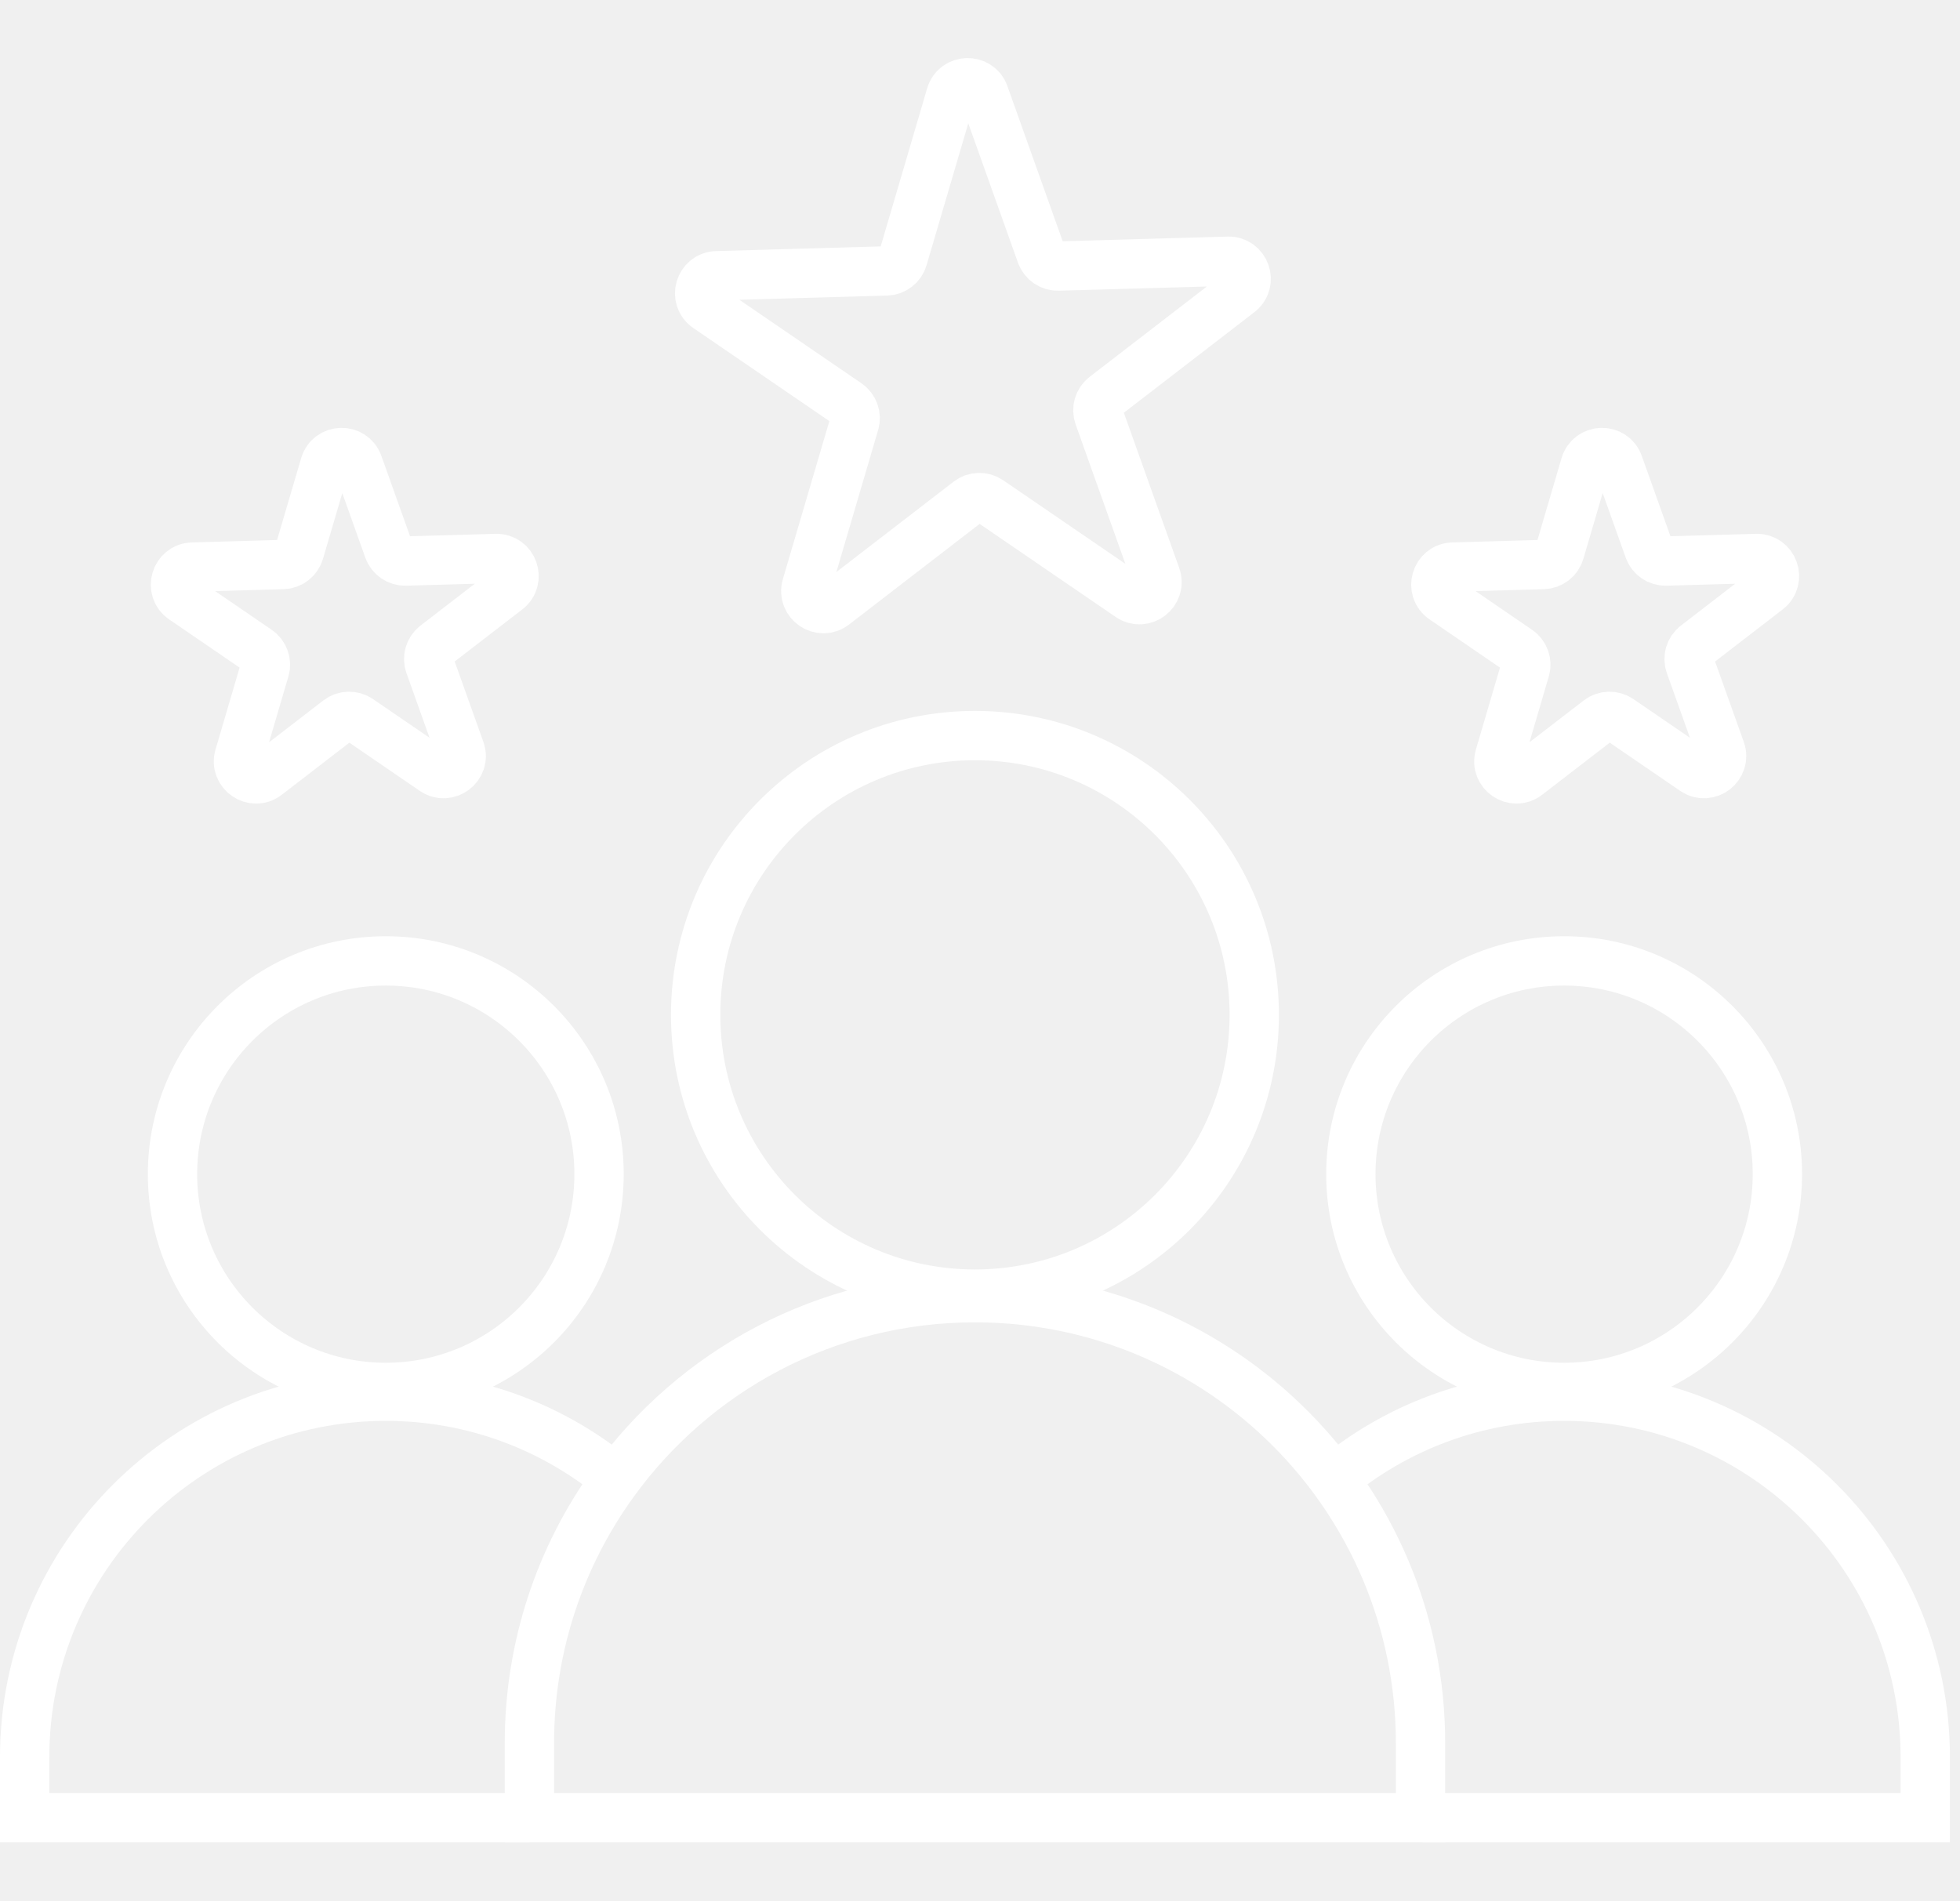
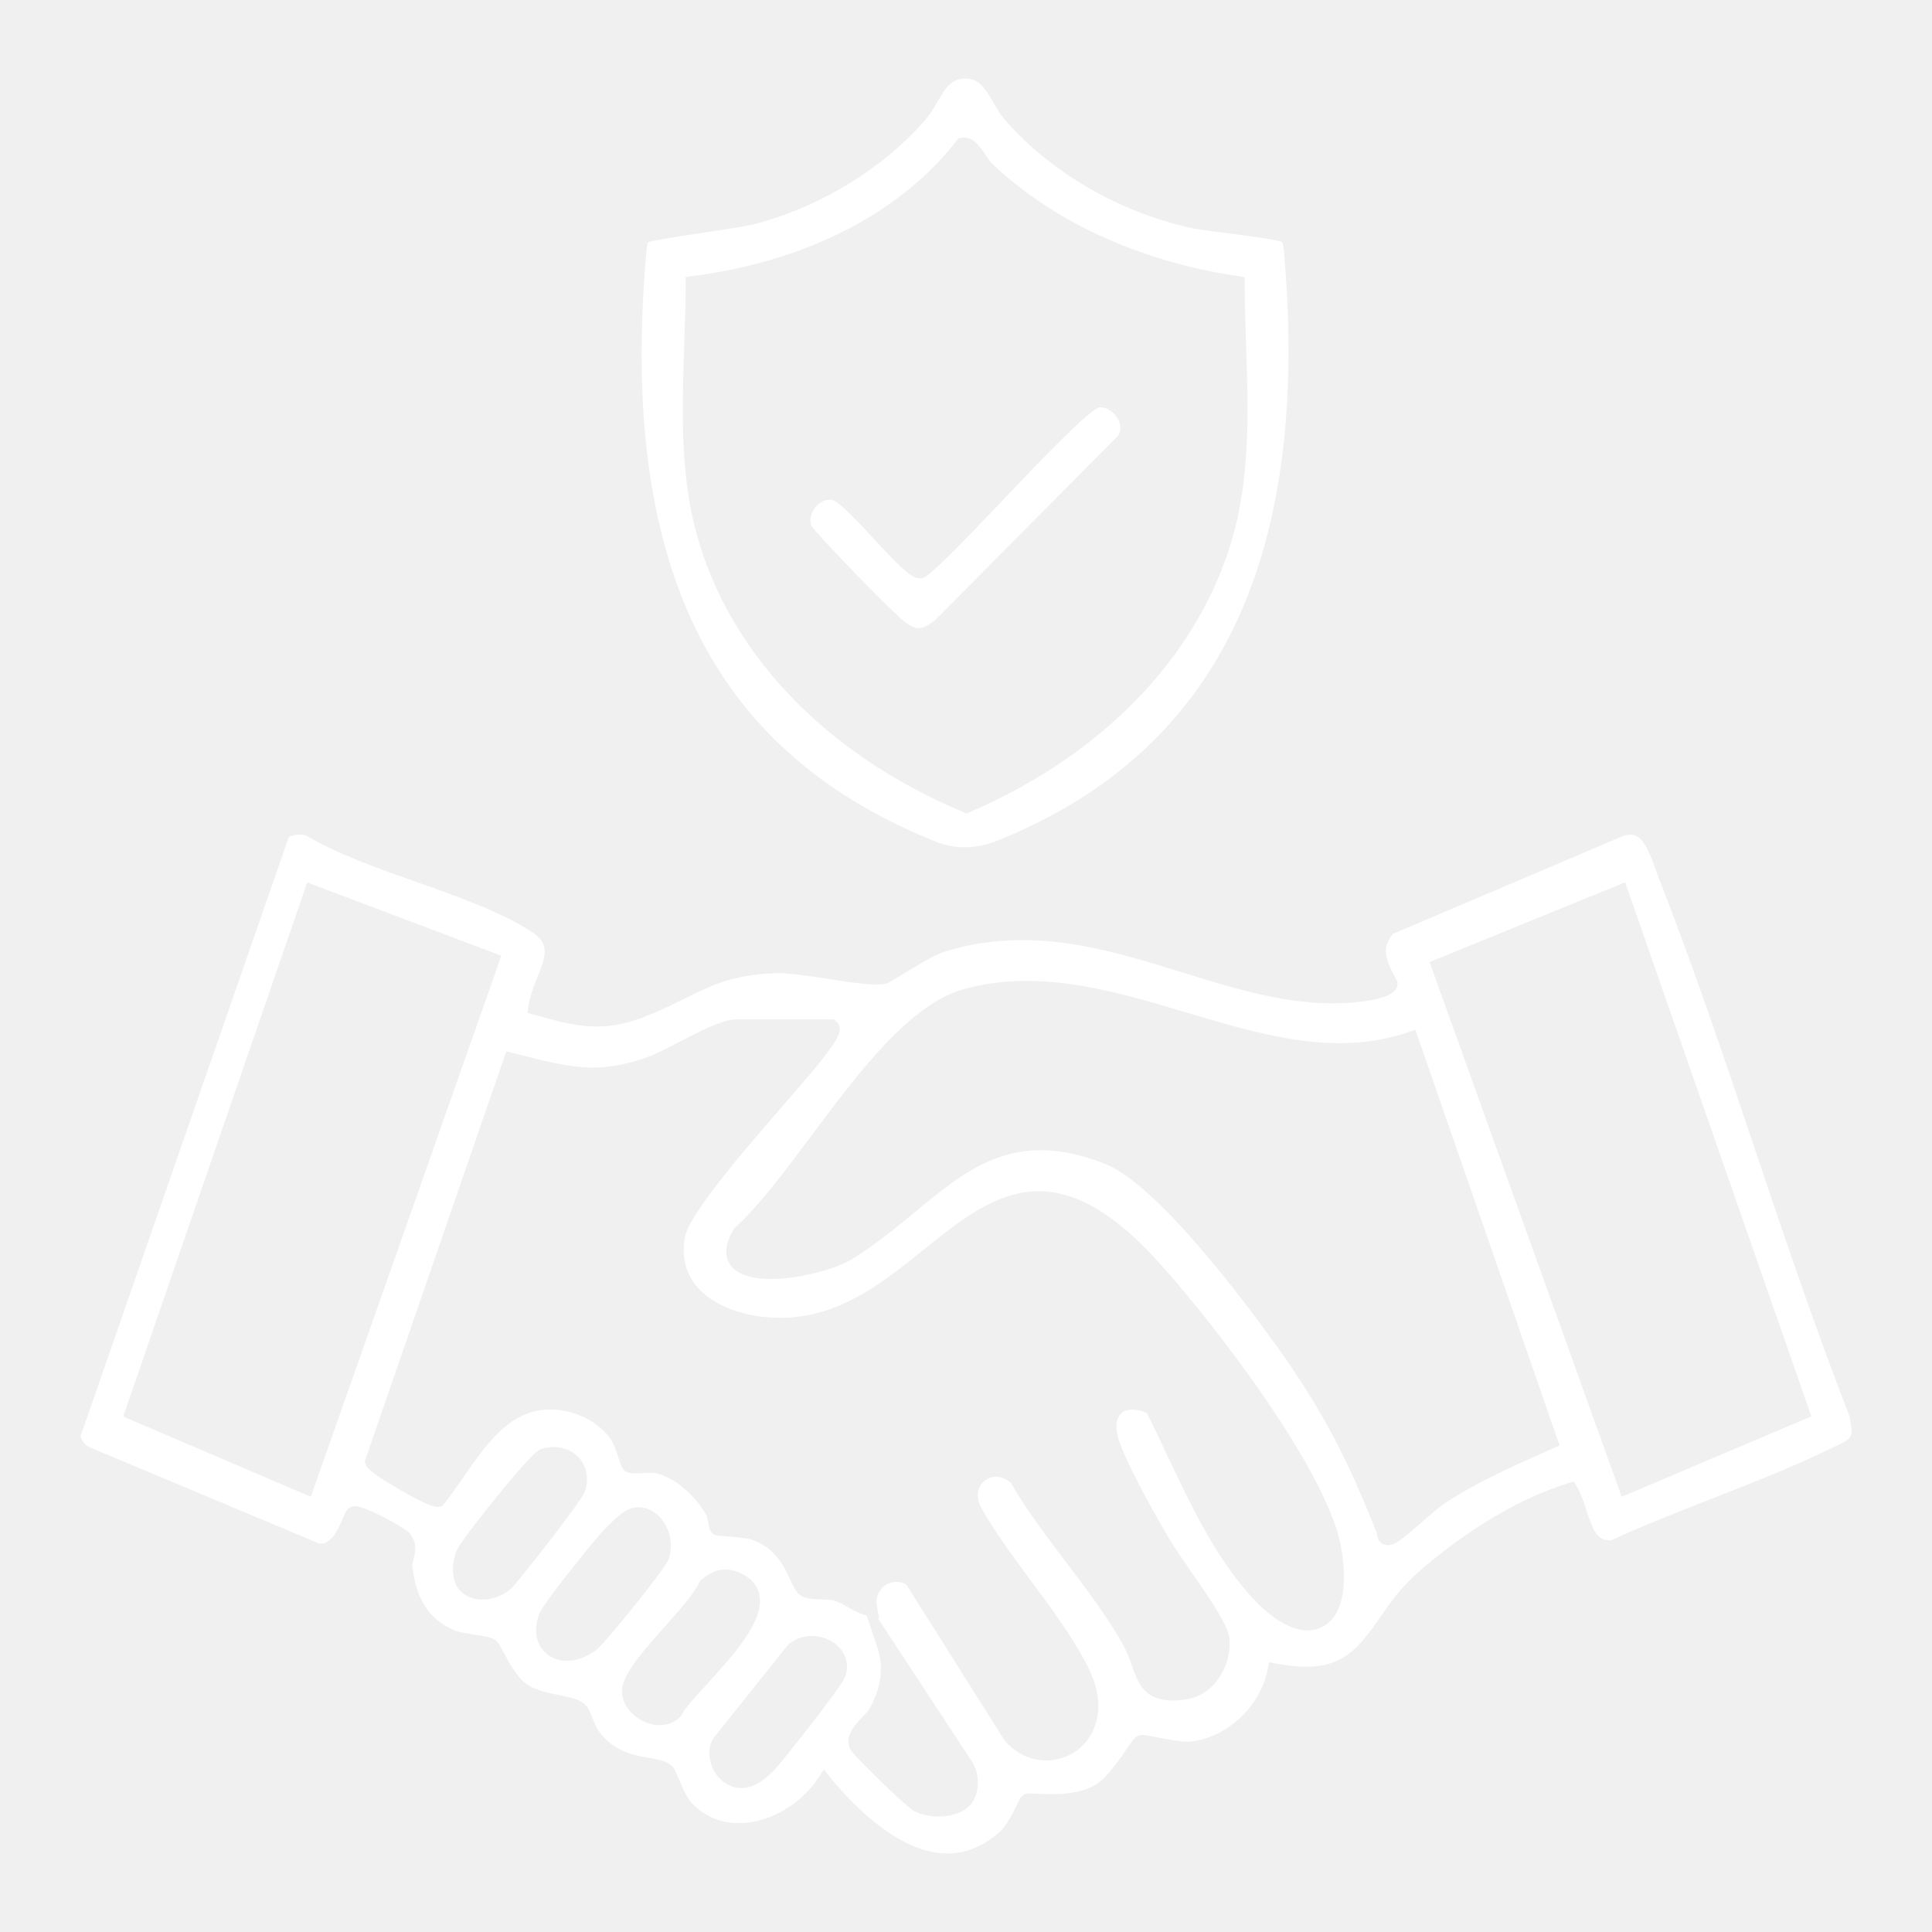
- <svg xmlns="http://www.w3.org/2000/svg" width="66" height="64" viewBox="0 0 66 64" fill="none">
-   <path d="M17.827 61.214H0.83V59.181C0.83 52.465 6.275 47.02 12.991 47.02C15.999 47.02 18.752 48.112 20.875 49.922" stroke="white" stroke-width="1.661" stroke-miterlimit="10" />
-   <path d="M12.991 46.724C16.957 46.724 20.172 43.508 20.172 39.542C20.172 35.576 16.957 32.36 12.991 32.36C9.025 32.36 5.809 35.576 5.809 39.542C5.809 43.508 9.025 46.724 12.991 46.724Z" stroke="white" stroke-width="1.661" stroke-miterlimit="10" />
-   <path d="M20.651 49.942C23.375 46.162 27.815 43.702 32.83 43.702C41.117 43.702 47.834 50.419 47.834 58.705V61.215H17.827V58.705C17.827 55.434 18.873 52.407 20.651 49.942Z" stroke="white" stroke-width="1.661" stroke-miterlimit="10" />
-   <path d="M32.83 43.582C38.025 43.582 42.235 39.371 42.235 34.177C42.235 28.983 38.025 24.772 32.83 24.772C27.636 24.772 23.425 28.983 23.425 34.177C23.425 39.371 27.636 43.582 32.83 43.582Z" stroke="white" stroke-width="1.661" stroke-miterlimit="10" />
-   <path d="M44.892 49.832C47 48.076 49.711 47.02 52.67 47.02C59.386 47.02 64.83 52.465 64.83 59.181V61.214H47.907" stroke="white" stroke-width="1.661" stroke-miterlimit="10" />
-   <path d="M52.67 46.724C56.636 46.724 59.851 43.508 59.851 39.542C59.851 35.576 56.636 32.36 52.67 32.36C48.703 32.36 45.488 35.576 45.488 39.542C45.488 43.508 48.703 46.724 52.67 46.724Z" stroke="white" stroke-width="1.661" stroke-miterlimit="10" />
-   <path d="M13.656 18.894L16.703 18.808C17.274 18.792 17.533 19.517 17.08 19.866L14.666 21.726C14.463 21.882 14.384 22.151 14.47 22.392L15.494 25.262C15.686 25.801 15.076 26.271 14.604 25.948L12.089 24.227C11.878 24.083 11.598 24.091 11.395 24.247L8.982 26.107C8.529 26.456 7.893 26.022 8.055 25.473L8.914 22.549C8.986 22.304 8.892 22.04 8.681 21.896L6.166 20.175C5.694 19.852 5.911 19.114 6.482 19.098L9.529 19.011C9.784 19.004 10.006 18.833 10.078 18.587L10.938 15.664C11.099 15.115 11.868 15.093 12.06 15.632L13.084 18.502C13.169 18.743 13.401 18.901 13.656 18.894Z" stroke="white" stroke-width="1.661" stroke-miterlimit="10" />
-   <path d="M35.634 8.96L41.354 8.798C41.926 8.782 42.185 9.506 41.731 9.856L37.199 13.349C36.996 13.505 36.917 13.774 37.003 14.015L38.925 19.405C39.117 19.944 38.508 20.414 38.036 20.091L33.313 16.86C33.102 16.715 32.821 16.723 32.619 16.879L28.086 20.372C27.633 20.722 26.998 20.287 27.159 19.738L28.773 14.248C28.845 14.003 28.751 13.739 28.54 13.594L23.817 10.363C23.345 10.04 23.562 9.302 24.134 9.286L29.854 9.124C30.109 9.116 30.331 8.945 30.403 8.7L32.017 3.21C32.178 2.661 32.947 2.639 33.14 3.178L35.061 8.568C35.147 8.809 35.379 8.967 35.634 8.96Z" stroke="white" stroke-width="1.661" stroke-miterlimit="10" />
-   <path d="M56.098 18.894L59.145 18.808C59.716 18.792 59.975 19.517 59.522 19.866L57.108 21.726C56.905 21.882 56.826 22.151 56.912 22.392L57.936 25.262C58.128 25.801 57.518 26.271 57.046 25.948L54.531 24.227C54.32 24.083 54.04 24.091 53.837 24.247L51.423 26.107C50.971 26.456 50.335 26.022 50.497 25.473L51.356 22.549C51.428 22.304 51.334 22.04 51.123 21.896L48.608 20.175C48.136 19.852 48.352 19.114 48.924 19.098L51.97 19.011C52.226 19.004 52.448 18.833 52.52 18.587L53.379 15.664C53.541 15.115 54.31 15.093 54.502 15.632L55.526 18.502C55.611 18.743 55.843 18.901 56.098 18.894Z" stroke="white" stroke-width="1.661" stroke-miterlimit="10" />
+ <svg xmlns="http://www.w3.org/2000/svg" width="64" height="64" viewBox="0 0 64 64" fill="none">
+   <path d="M58.122 38.032C57.126 35.073 56.096 32.014 54.944 29.07C54.908 28.979 54.873 28.881 54.837 28.778C54.686 28.356 54.499 27.831 54.196 27.688C54.078 27.632 53.938 27.634 53.767 27.694L46.148 30.933C45.756 31.4 45.891 31.78 46.259 32.456L46.298 32.527L46.293 32.609C46.285 32.72 46.261 33.06 44.988 33.194C43.002 33.401 41.135 32.823 39.157 32.21C36.68 31.442 34.119 30.649 31.285 31.527C30.949 31.631 30.302 32.028 29.874 32.291C29.468 32.541 29.396 32.581 29.308 32.595C28.907 32.655 28.247 32.553 27.482 32.434C26.815 32.331 26.124 32.224 25.654 32.241C24.264 32.291 23.569 32.637 22.689 33.075C22.292 33.273 21.881 33.477 21.361 33.679C19.934 34.233 19.058 33.991 17.732 33.625L17.472 33.553L17.509 33.309C17.561 32.972 17.686 32.662 17.806 32.363C18.099 31.637 18.213 31.27 17.624 30.878C16.635 30.22 15.204 29.715 13.819 29.226C12.524 28.769 11.185 28.296 10.157 27.686C9.966 27.618 9.748 27.637 9.565 27.733L2.667 47.579C2.736 47.767 2.839 47.889 2.972 47.944L10.585 51.136C10.956 51.158 11.163 50.748 11.343 50.324C11.441 50.094 11.512 49.928 11.704 49.897C12.048 49.836 13.43 50.634 13.542 50.759C13.842 51.092 13.757 51.417 13.7 51.632C13.675 51.724 13.654 51.804 13.661 51.871C13.773 52.989 14.245 53.693 15.105 54.024C15.24 54.076 15.488 54.114 15.707 54.147C16.068 54.203 16.278 54.238 16.414 54.331C16.502 54.391 16.55 54.482 16.665 54.702C16.833 55.023 17.114 55.56 17.456 55.796C17.74 55.993 18.157 56.078 18.525 56.154C18.886 56.228 19.171 56.286 19.353 56.44C19.491 56.557 19.563 56.745 19.639 56.944C19.693 57.083 19.748 57.226 19.818 57.323C20.322 58.025 20.978 58.141 21.506 58.234C21.808 58.287 22.069 58.333 22.247 58.489C22.328 58.56 22.375 58.665 22.481 58.917C22.587 59.17 22.748 59.552 22.919 59.731C23.508 60.347 24.206 60.427 24.686 60.386C25.598 60.309 26.538 59.738 27.082 58.931L27.291 58.621L27.527 58.91C28.247 59.785 29.68 61.271 31.194 61.391C31.878 61.445 32.525 61.209 33.112 60.687C33.351 60.476 33.557 60.05 33.681 59.796C33.776 59.6 33.811 59.527 33.892 59.471C33.996 59.398 34.106 59.404 34.372 59.417C34.839 59.441 35.708 59.485 36.323 59.103C36.672 58.886 37.081 58.289 37.326 57.932C37.517 57.653 37.576 57.57 37.663 57.518C37.782 57.445 37.88 57.464 38.345 57.554C38.675 57.617 39.173 57.715 39.39 57.696C40.598 57.596 41.738 56.558 41.985 55.331L42.039 55.065L42.307 55.113C43.469 55.32 44.343 55.27 45.111 54.379C45.392 54.053 45.589 53.767 45.78 53.49C46.123 52.995 46.446 52.527 47.166 51.92C48.771 50.568 50.371 49.633 51.922 49.14L52.134 49.073L52.246 49.264C52.38 49.492 52.468 49.766 52.553 50.032C52.78 50.739 52.928 51.055 53.375 51.021C54.459 50.524 55.608 50.075 56.719 49.641C58.017 49.133 59.36 48.608 60.596 48.008C60.669 47.972 60.738 47.94 60.802 47.909C61.38 47.637 61.397 47.629 61.267 46.914C60.128 43.989 59.108 40.961 58.122 38.032ZM10.297 49.581L4.081 46.926L10.176 29.232L16.608 31.66L10.297 49.581ZM16.937 52.618C16.691 52.846 16.329 52.989 15.98 52.989C15.712 52.989 15.452 52.904 15.257 52.711C14.896 52.35 14.988 51.691 15.131 51.359C15.262 51.056 16.329 49.739 16.45 49.59C17.682 48.075 17.851 48.024 17.942 47.996C18.402 47.856 18.872 47.963 19.168 48.276C19.448 48.574 19.521 49.008 19.362 49.438C19.246 49.753 17.139 52.432 16.937 52.618ZM19.764 54.648C19.443 54.893 19.096 55.018 18.777 55.018C18.541 55.018 18.322 54.95 18.14 54.81C17.751 54.512 17.652 53.979 17.881 53.42C18.015 53.095 19.622 51.1 19.874 50.827L19.89 50.809C20.353 50.306 20.728 49.964 21.049 49.934C21.386 49.901 21.709 50.054 21.936 50.349C22.22 50.718 22.301 51.234 22.142 51.664C22.018 52 20.024 54.45 19.764 54.648ZM22.587 56.796L22.565 56.842L22.528 56.877C22.342 57.057 22.102 57.148 21.847 57.148C21.635 57.148 21.413 57.086 21.202 56.96C20.745 56.686 20.516 56.223 20.634 55.806C20.782 55.278 21.38 54.607 22.012 53.896C22.487 53.362 22.979 52.81 23.165 52.424L23.19 52.372L23.234 52.334C23.503 52.103 23.931 51.83 24.545 52.118C24.971 52.319 25.112 52.617 25.155 52.833C25.326 53.698 24.304 54.819 23.402 55.807C23.03 56.215 22.679 56.599 22.587 56.796ZM27.992 55.557C27.861 55.9 25.88 58.404 25.629 58.654C25.445 58.837 25.045 59.233 24.558 59.233C24.354 59.233 24.134 59.163 23.908 58.978C23.541 58.676 23.342 57.978 23.646 57.565L26.111 54.477L26.135 54.458C26.615 54.071 27.256 54.152 27.64 54.431C28.017 54.704 28.151 55.136 27.992 55.557ZM43.776 53.907C43.131 54.218 42.252 53.812 41.364 52.795C40.203 51.465 39.436 49.839 38.694 48.267C38.467 47.785 38.232 47.287 37.991 46.81C37.658 46.659 37.346 46.654 37.163 46.802C36.981 46.949 36.935 47.243 37.035 47.609C37.142 47.997 37.522 48.895 38.726 50.97C38.856 51.194 39.112 51.563 39.383 51.953C40.144 53.049 40.686 53.857 40.727 54.276C40.809 55.129 40.259 56.142 39.309 56.291C37.965 56.502 37.727 55.832 37.498 55.182C37.42 54.961 37.339 54.732 37.211 54.501C36.703 53.583 36 52.654 35.32 51.756C34.672 50.899 34.001 50.014 33.481 49.117C33.163 48.838 32.831 48.897 32.638 49.036C32.444 49.176 32.285 49.48 32.468 49.879C32.92 50.704 33.552 51.557 34.164 52.383C34.85 53.31 35.56 54.269 36.037 55.212C36.742 56.608 36.247 57.604 35.609 58.033C34.982 58.455 33.984 58.465 33.29 57.669L33.265 57.635L30.02 52.486C29.797 52.363 29.544 52.371 29.332 52.511C29.156 52.628 28.988 52.868 29.046 53.192L29.122 53.611L29.077 53.6L32.236 58.414C32.458 58.79 32.459 59.453 32.138 59.795C31.891 60.058 31.495 60.175 31.099 60.175C30.807 60.175 30.515 60.112 30.281 59.996C30.051 59.883 28.275 58.163 28.169 57.952C27.953 57.518 28.329 57.127 28.578 56.869C28.664 56.779 28.753 56.687 28.789 56.625C29.185 55.955 29.284 55.229 29.067 54.582L28.708 53.512C28.464 53.454 28.278 53.347 28.097 53.243C27.937 53.151 27.786 53.064 27.6 53.016C27.498 52.99 27.344 52.986 27.195 52.981C26.939 52.974 26.698 52.967 26.528 52.855C26.372 52.754 26.285 52.565 26.174 52.326C25.965 51.874 25.679 51.254 24.871 50.995C24.7 50.94 24.332 50.915 24.088 50.898C23.764 50.876 23.687 50.871 23.599 50.795C23.507 50.717 23.491 50.618 23.467 50.469C23.456 50.401 23.433 50.262 23.41 50.218C23.092 49.618 22.398 48.936 21.686 48.794C21.613 48.78 21.434 48.789 21.304 48.796C21.007 48.812 20.811 48.823 20.678 48.708C20.605 48.646 20.584 48.579 20.519 48.381C20.451 48.17 20.335 47.815 20.203 47.636C19.737 47.006 18.861 46.629 18.018 46.702C16.826 46.804 16.081 47.882 15.359 48.924C15.14 49.241 14.933 49.54 14.713 49.812L14.647 49.895L14.542 49.912C14.453 49.926 14.287 49.953 13.235 49.343C12.183 48.733 12.137 48.59 12.11 48.505L12.081 48.417L16.771 34.828L17.267 34.952C18.927 35.37 19.842 35.6 21.482 35.005C21.724 34.917 22.087 34.729 22.47 34.531C23.192 34.156 23.939 33.769 24.392 33.769H27.626L27.704 33.838C28 34.097 27.661 34.537 27.362 34.925L27.323 34.976C27.035 35.361 26.527 35.946 25.938 36.624C24.691 38.059 22.807 40.227 22.682 41.01C22.576 41.673 22.728 42.234 23.133 42.677C23.746 43.348 24.943 43.727 26.179 43.643C27.957 43.522 29.302 42.44 30.603 41.394C32.763 39.656 34.804 38.015 38.159 41.572C39.801 43.314 43.936 48.569 44.423 51.238C44.674 52.615 44.439 53.588 43.776 53.907ZM51.121 48.124C49.971 48.638 48.884 49.123 47.855 49.801C47.687 49.912 47.382 50.177 47.087 50.434C46.629 50.832 46.362 51.06 46.199 51.131C46.119 51.166 46.044 51.184 45.975 51.184C45.911 51.184 45.851 51.168 45.797 51.137C45.637 51.046 45.617 50.881 45.608 50.801C45.607 50.793 45.606 50.785 45.605 50.777C44.598 48.213 43.715 46.573 42.236 44.514C41.106 42.944 38.297 39.218 36.598 38.551C33.649 37.393 32.101 38.671 30.309 40.151C29.66 40.687 28.99 41.241 28.214 41.717C27.459 42.18 25.038 42.751 24.288 42.012C24.072 41.799 23.898 41.403 24.299 40.728L24.321 40.691L24.353 40.662C25.109 39.987 25.946 38.867 26.833 37.681C28.454 35.511 30.131 33.267 31.928 32.767C34.398 32.08 36.883 32.82 39.285 33.536C41.825 34.292 44.224 35.007 46.626 34.201L46.887 34.113L51.663 47.881L51.121 48.124ZM53.721 49.583L47.356 31.869L53.835 29.228L60.004 46.919L53.721 49.583ZM30.777 27.79L30.964 27.868C31.629 28.144 32.332 28.133 33.074 27.833C40.287 24.918 43.386 18.608 42.55 8.542L42.543 8.456C42.536 8.355 42.518 8.102 42.468 8.011C42.235 7.929 41.245 7.801 40.642 7.723C40.103 7.653 39.637 7.593 39.422 7.545C37.038 7.008 34.805 5.707 33.295 3.975C33.136 3.792 33.013 3.582 32.895 3.378C32.621 2.909 32.433 2.621 32.027 2.604C31.54 2.584 31.35 2.863 31.062 3.359C30.942 3.567 30.818 3.781 30.649 3.975C29.264 5.565 27.238 6.813 25.09 7.401C24.792 7.483 24.047 7.596 23.259 7.715C22.597 7.815 21.707 7.949 21.473 8.018C21.426 8.113 21.409 8.348 21.401 8.455L21.395 8.542C20.55 18.676 23.532 24.792 30.777 27.79ZM22.667 11.407C22.689 10.749 22.712 10.068 22.714 9.419L22.714 9.175L22.956 9.144C26.713 8.654 29.813 7.064 31.685 4.667L31.744 4.592L31.837 4.569C32.208 4.477 32.465 4.857 32.672 5.163C32.736 5.258 32.809 5.367 32.853 5.409C34.868 7.335 37.759 8.662 40.994 9.144L41.23 9.18L41.231 9.418C41.233 10.054 41.255 10.72 41.277 11.363C41.346 13.425 41.417 15.558 40.904 17.535C39.867 21.536 36.669 24.949 32.129 26.9L32.02 26.947L31.912 26.901C27.216 24.937 23.961 21.441 22.98 17.31C22.532 15.422 22.601 13.381 22.667 11.407ZM26.865 17.398C26.808 17.182 26.882 16.929 27.057 16.749C27.214 16.588 27.413 16.521 27.592 16.57C27.82 16.633 28.521 17.388 28.985 17.888C29.911 18.886 30.236 19.207 30.541 19.151L30.599 19.14L30.649 19.107C31.08 18.814 32.053 17.792 33.179 16.61C34.317 15.414 36.034 13.61 36.409 13.495C36.636 13.474 36.889 13.628 37.026 13.87C37.081 13.967 37.19 14.216 37.027 14.445L30.963 20.557C30.501 20.885 30.377 20.889 29.977 20.606C29.622 20.355 27.088 17.741 26.865 17.398Z" fill="white" />
</svg>
